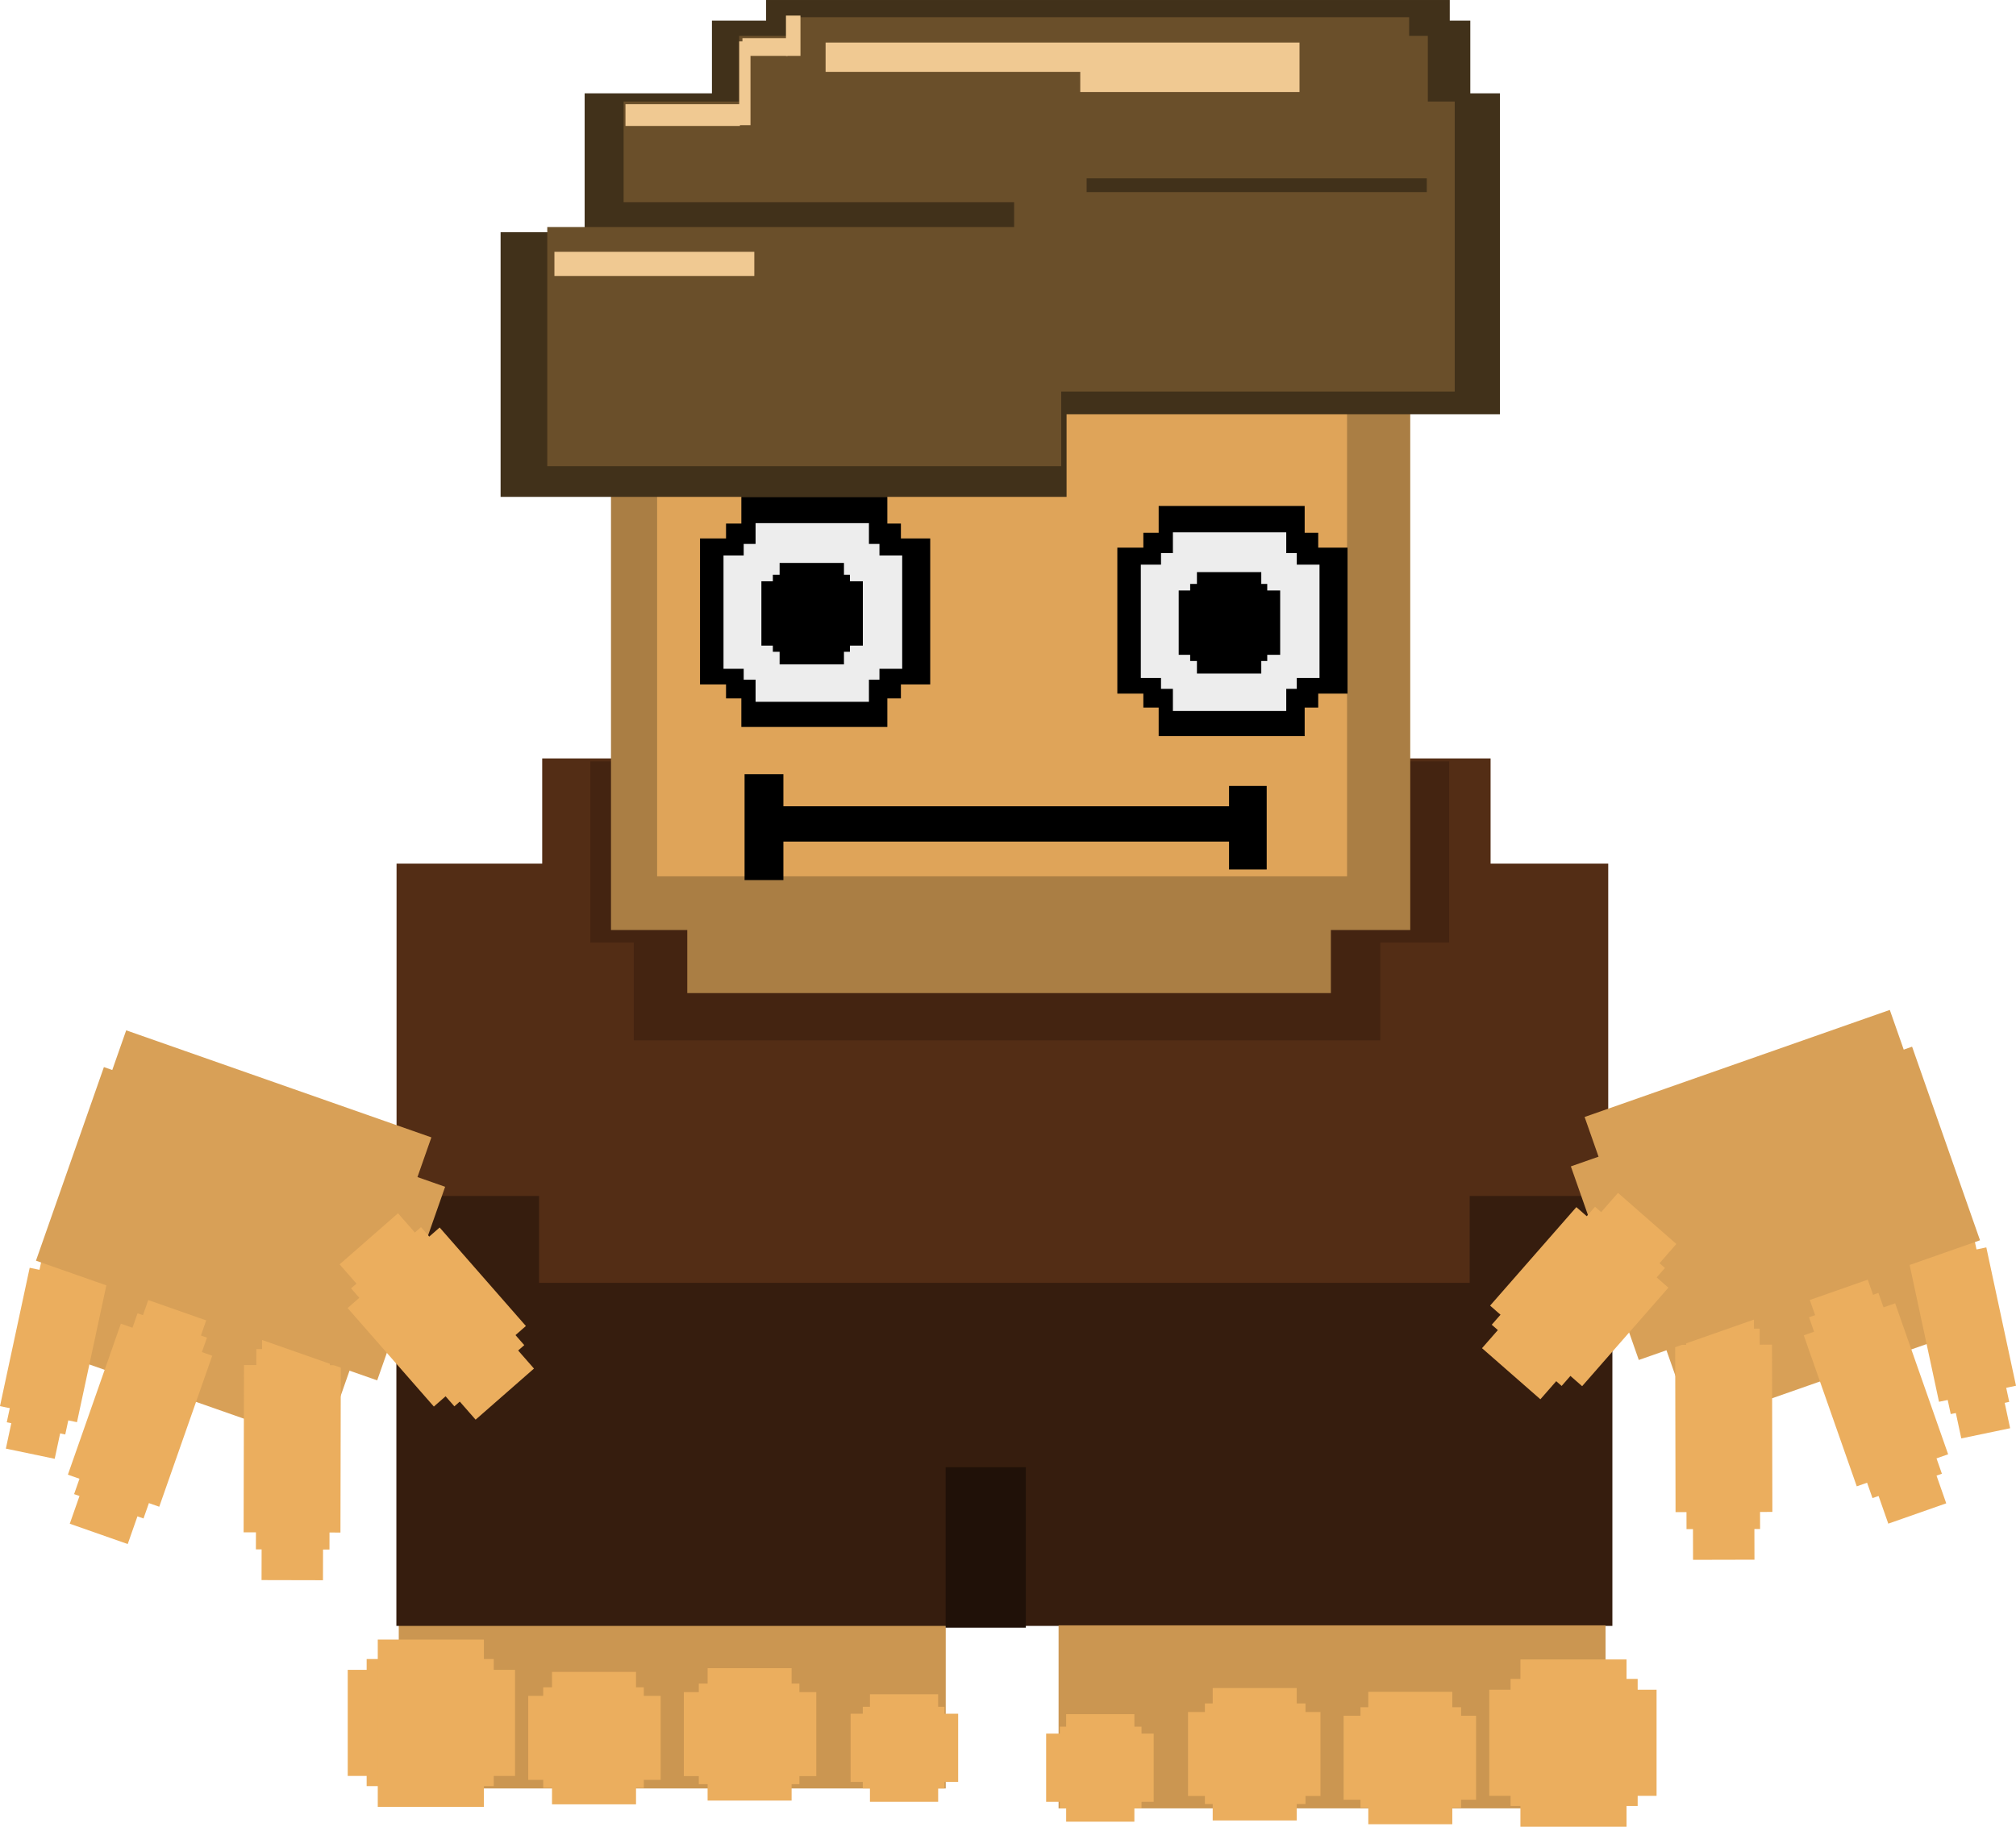
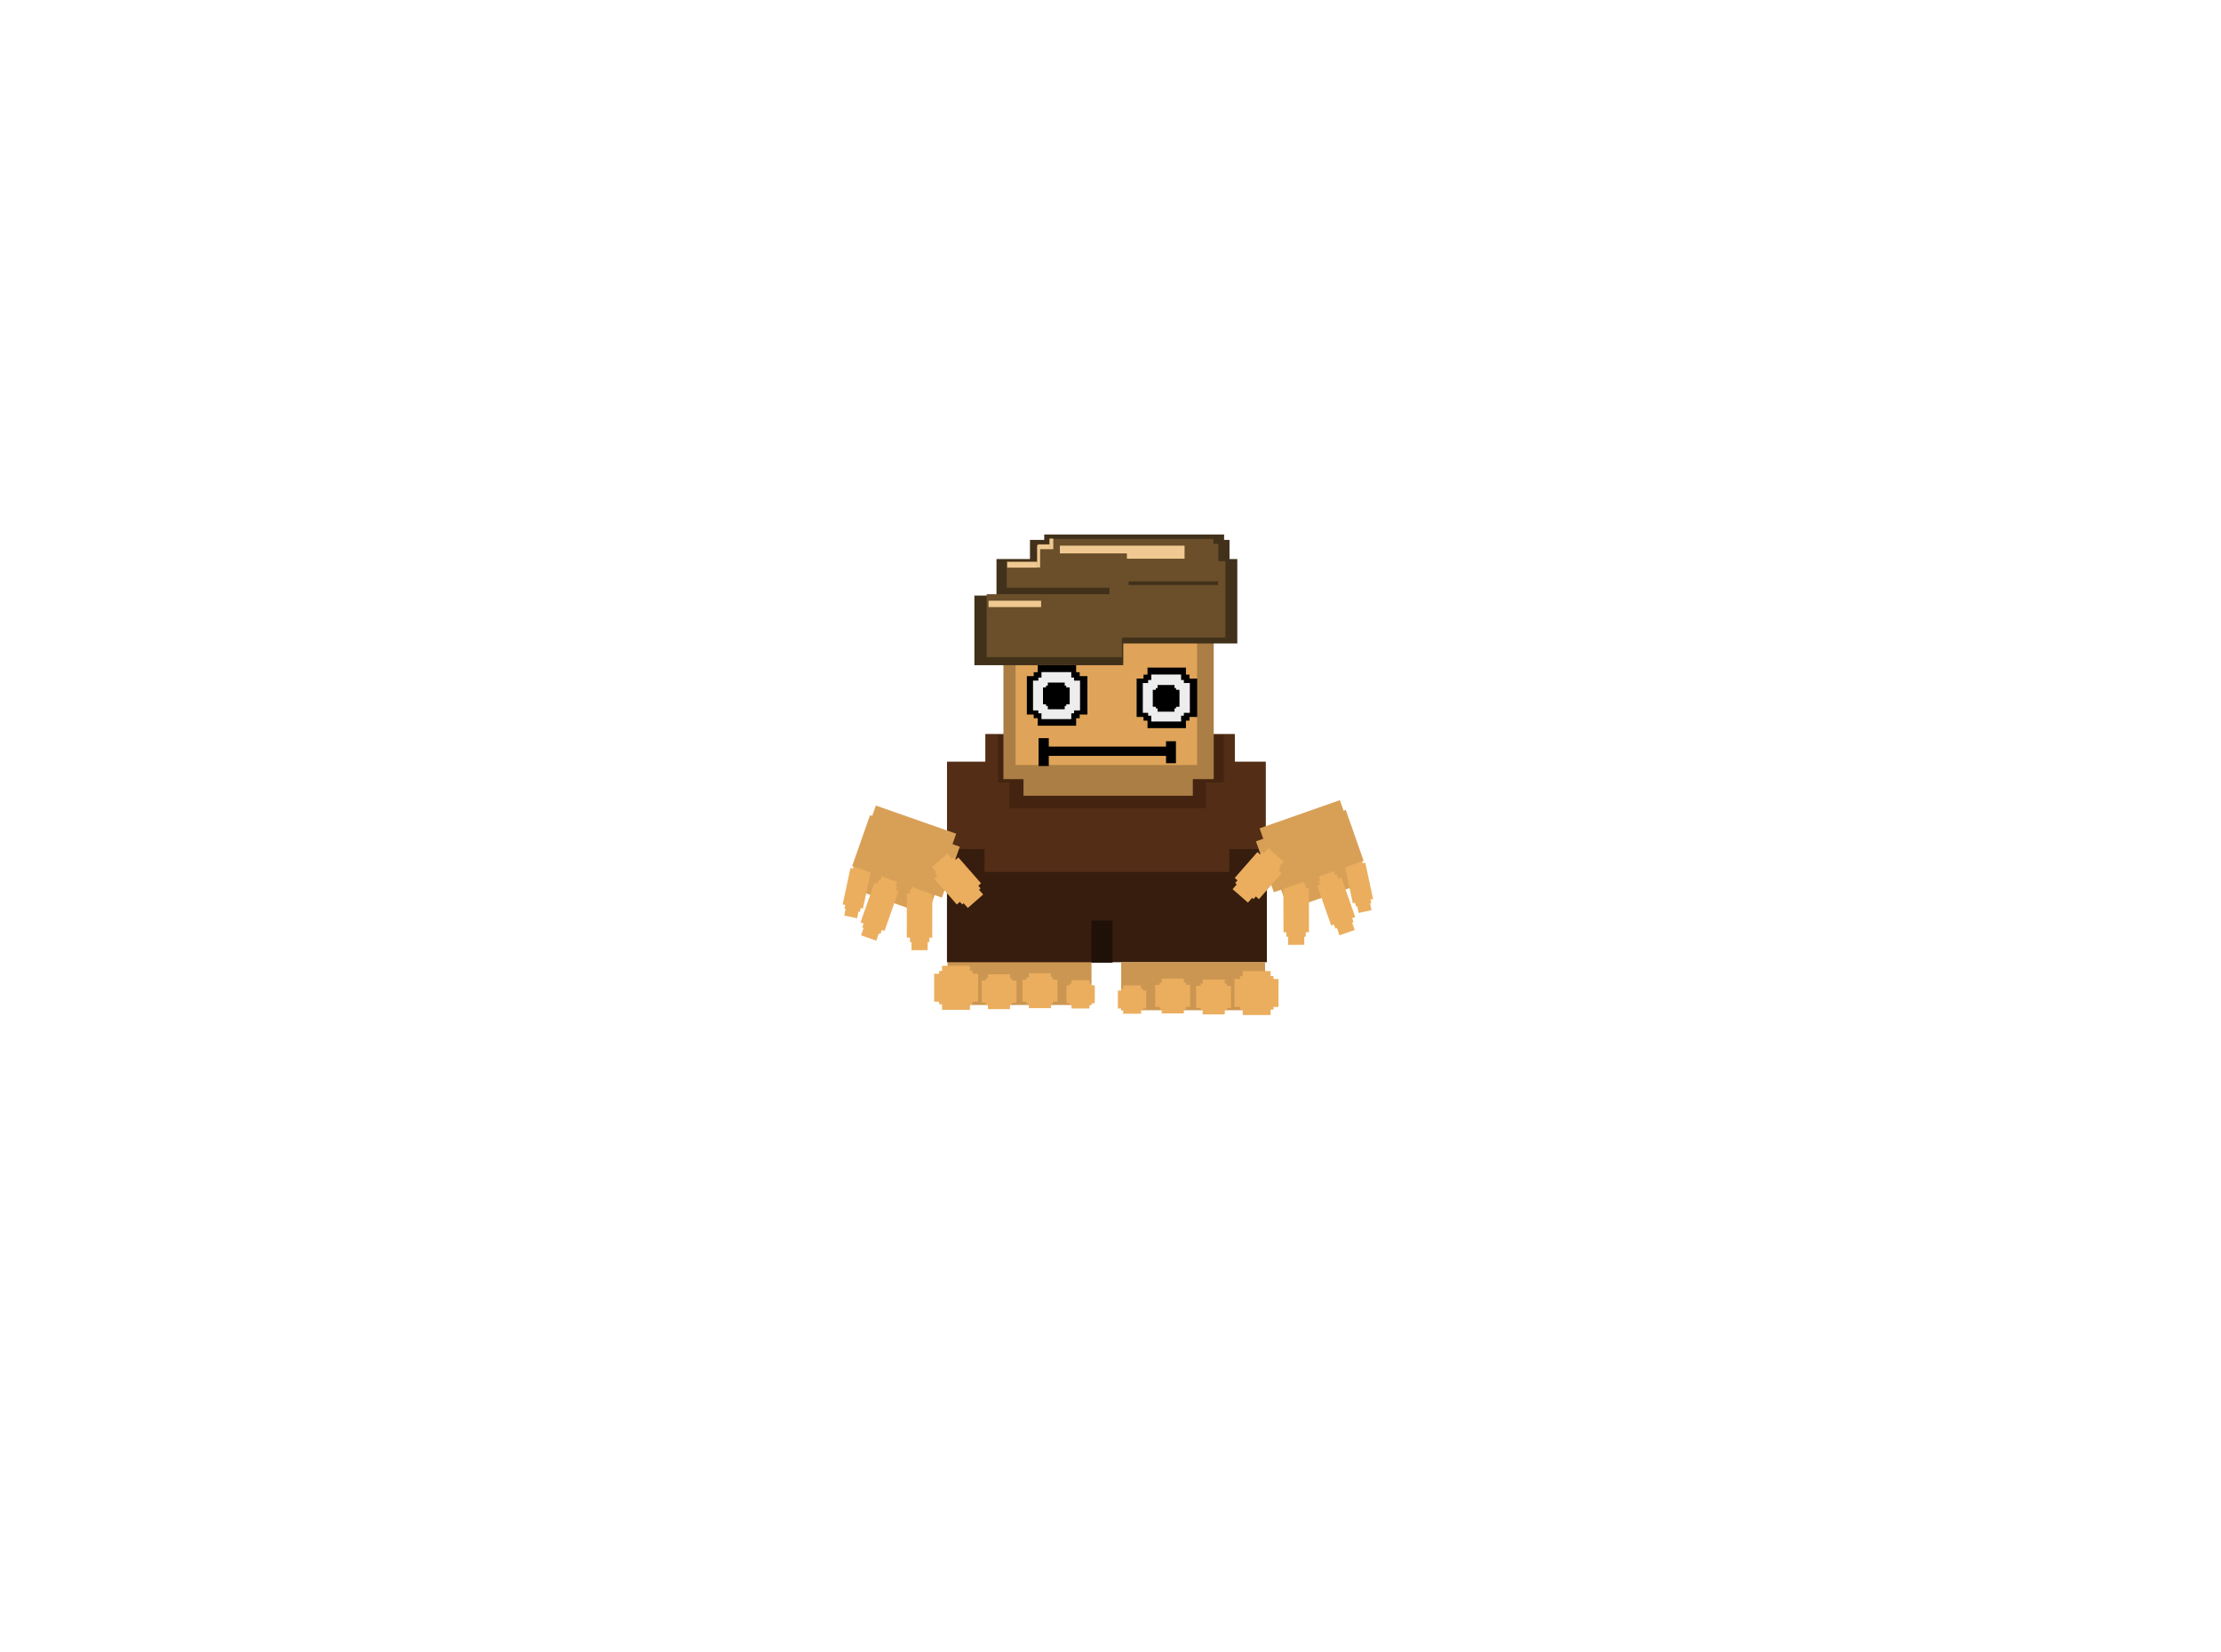
- <svg xmlns="http://www.w3.org/2000/svg" version="1.1" width="115.699" height="104.854" viewBox="0,0,115.699,104.854">
-   <g transform="translate(-182.6207,-115.4886)">
-     <g data-paper-data="{&quot;isPaintingLayer&quot;:true}" fill-rule="nonzero" stroke="none" stroke-width="0" stroke-linecap="butt" stroke-linejoin="miter" stroke-miterlimit="10" stroke-dasharray="" stroke-dashoffset="0" style="mix-blend-mode: normal">
-       <g>
+ <svg xmlns="http://www.w3.org/2000/svg" version="1.1" width="484.474" height="360.36" viewBox="0,0,484.474,360.36">
+   <g transform="translate(1.19445,1.12921)">
+     <g data-paper-data="{&quot;isPaintingLayer&quot;:true}" fill-rule="nonzero" stroke="none" stroke-linecap="butt" stroke-linejoin="miter" stroke-miterlimit="10" stroke-dasharray="" stroke-dashoffset="0" style="mix-blend-mode: normal">
+       <g stroke-width="0">
        <path d="M205.506,218.146v-10.505h31.391v10.505z" fill="#cb9651" />
        <g fill="#ebae5e">
          <path d="M203.663,218.011v-7.294h7.294v7.294z" />
          <path d="M202.577,217.427v-6.09h9.602v6.09z" />
          <path d="M204.301,209.599h6.09v9.602h-6.09z" />
        </g>
        <g fill="#ebae5e">
          <path d="M213.795,218.114v-5.774h5.774v5.774z" />
          <path d="M212.936,217.652v-4.821h7.601v4.821z" />
          <path d="M214.301,211.456h4.821v7.601h-4.821z" />
        </g>
        <g fill="#ebae5e">
          <path d="M222.725,217.899v-5.774h5.774v5.774z" />
          <path d="M221.866,217.437v-4.821h7.601v4.821z" />
          <path d="M223.23,211.24h4.821v7.601h-4.821z" />
        </g>
        <g fill="#ebae5e">
          <path d="M232.136,218.146v-4.689h4.689v4.689z" />
          <path d="M231.438,217.771v-3.915h6.172v3.915z" />
          <path d="M232.547,212.739h3.915v6.172h-3.915z" />
        </g>
      </g>
-       <g fill="#532d15">
+       <g fill="#532d15" stroke-width="0">
        <path d="M213.738,169.651v-10.629h54.428v10.629z" />
        <path d="M205.379,185.805v-20.746h69.539v20.746z" />
      </g>
-       <g fill="#442411">
+       <g fill="#442411" stroke-width="0">
        <path d="M216.499,169.59v-10.398h49.287v10.398z" />
        <path d="M218.995,175.205v-7.279h42.84v7.279z" />
      </g>
-       <path d="M225.084,169.729v-5.054h31.052v5.054z" fill="#dfa459" />
-       <path d="M205.369,208.815v-24.676h69.787v24.676z" fill="#361d0e" />
-       <path d="M213.558,189.124v-8.901h53.408v8.901z" fill="#532d15" />
-       <path d="M217.686,168.871v-41.826h45.869v41.826z" fill="#aa7e44" />
-       <path d="M220.333,165.789v-36.282h39.595v36.282z" fill="#dfa459" />
-       <g>
+       <path d="M225.084,169.729v-5.054h31.052v5.054z" fill="#dfa459" stroke-width="0" />
+       <path d="M205.369,208.815v-24.676h69.787v24.676z" fill="#361d0e" stroke-width="0" />
+       <path d="M213.558,189.124v-8.901h53.408v8.901z" fill="#532d15" stroke-width="0" />
+       <path d="M217.686,168.871v-41.826h45.869v41.826z" fill="#aa7e44" stroke-width="0" />
+       <path d="M220.333,165.789v-36.282h39.595v36.282z" fill="#dfa459" stroke-width="0" />
+       <g stroke-width="0">
        <g>
          <g fill="#000000">
            <path d="M248.238,156.105v-10.036h10.036v10.036z" />
            <path d="M246.745,155.302v-8.379h13.211v8.379z" />
            <path d="M249.117,144.532h8.379v13.211h-8.379z" />
          </g>
          <g fill="#ededed">
            <path d="M249.252,155.028v-7.791h7.791v7.791z" />
            <path d="M248.093,154.405v-6.505h10.255v6.505z" />
            <path d="M249.934,146.044h6.505v10.255h-6.505z" />
          </g>
        </g>
        <g fill="#000000">
          <path d="M250.925,153.429v-4.423h4.423v4.423z" />
          <path d="M250.267,153.075v-3.693h5.823v3.693z" />
          <path d="M251.313,148.328h3.693v5.823h-3.693z" />
        </g>
      </g>
-       <g>
+       <g stroke-width="0">
        <g>
          <g fill="#000000">
            <path d="M224.288,155.577v-10.036h10.036v10.036z" />
            <path d="M222.795,154.774v-8.379h13.211v8.379z" />
            <path d="M225.167,144.005h8.379v13.211h-8.379z" />
          </g>
          <g fill="#ededed">
            <path d="M225.302,154.501v-7.791h7.791v7.791z" />
            <path d="M224.143,153.877v-6.505h10.255v6.505z" />
            <path d="M225.984,145.517h6.505v10.255h-6.505z" />
          </g>
        </g>
        <g fill="#000000">
          <path d="M226.975,152.901v-4.423h4.423v4.423z" />
          <path d="M226.317,152.547v-3.693h5.823v3.693z" />
          <path d="M227.363,147.801h3.693v5.823h-3.693z" />
        </g>
      </g>
-       <path d="M222.063,172.492v-4.254h36.938v4.254z" fill="#aa7e44" />
-       <g fill="#000000">
+       <path d="M222.063,172.492v-4.254h36.938v4.254z" fill="#aa7e44" stroke-width="0" />
+       <g fill="#000000" stroke-width="0">
        <path d="M226.5,163.795v-2.026h27.687v2.026z" />
        <path d="M225.352,166.005v-6.078h2.228v6.078z" />
        <path d="M253.156,165.397v-4.795h2.161v4.795z" />
      </g>
-       <g>
+       <g stroke-width="0">
        <g fill="#41311a">
          <path d="M216.174,139.269v-18.422h52.528v18.422z" />
          <path d="M211.35,144.009v-15.19h32.482v15.19z" />
          <path d="M223.479,125.723v-9.05h43.523v9.05z" />
          <path d="M226.588,123.138v-7.649h39.235v7.649z" />
        </g>
        <path d="M218.41,137.964v-16.646h47.698v16.646z" fill="#6a4f2a" />
        <path d="M217.877,129.504v-2.406h22.945v2.406z" fill="#41311a" />
        <path d="M214.029,142.247v-13.725h29.495v13.725z" fill="#6a4f2a" />
        <path d="M244.983,126.515v-1.103h19.522v1.103z" fill="#41311a" />
        <path d="M225.043,125.725v-8.177h39.521v8.177z" fill="#6a4f2a" />
        <path d="M230.002,119.613v-2.035h23.13v2.035z" fill="#f0c992" />
        <path d="M244.617,120.77v-3.886h12.583v3.886z" fill="#f0c992" />
        <path d="M227.866,117.93v-1.453h35.627v1.453z" fill="#6a4f2a" />
        <path d="M218.517,122.719v-1.253h6.569v1.253z" fill="#f0c992" />
        <path d="M225.044,122.674v-4.811h0.648v4.811z" fill="#f0c992" />
        <path d="M225.229,118.696v-1.018h2.591v1.018z" fill="#f0c992" />
        <path d="M227.727,118.696v-2.313h0.833v2.313z" fill="#f0c992" />
        <path d="M214.439,131.329v-1.388h11.472v1.388z" fill="#f0c992" />
      </g>
-       <path d="M236.89,208.916v-9.207h4.604v9.207z" fill="#201108" />
-       <g data-paper-data="{&quot;index&quot;:null}">
+       <path d="M236.89,208.916v-9.207h4.604v9.207z" fill="#201108" stroke-width="0" />
+       <g data-paper-data="{&quot;index&quot;:null}" stroke-width="0">
        <path d="M243.373,219.288v-10.505h31.391v10.505z" fill="#cb9651" />
        <g fill="#ebae5e">
          <path d="M269.313,219.152v-7.294h7.294v7.294z" />
          <path d="M268.09,218.569v-6.09h9.602v6.09z" />
          <path d="M275.968,220.343h-6.09v-9.602h6.09z" />
        </g>
        <g fill="#ebae5e">
          <path d="M260.7,219.256v-5.774h5.774v5.774z" />
          <path d="M259.732,218.794v-4.821h7.601v4.821z" />
          <path d="M265.969,220.199h-4.821v-7.601h4.821z" />
        </g>
        <g fill="#ebae5e">
          <path d="M251.77,219.04v-5.774h5.774v5.774z" />
          <path d="M250.802,218.578v-4.821h7.601v4.821z" />
          <path d="M257.039,219.983h-4.821v-7.601h4.821z" />
        </g>
        <g fill="#ebae5e">
          <path d="M243.444,219.288v-4.689h4.689v4.689z" />
          <path d="M242.659,218.912v-3.915h6.172v3.915z" />
          <path d="M247.723,220.053h-3.915v-6.172h3.915z" />
        </g>
      </g>
-       <g>
+       <g stroke-width="0">
        <path d="M207.378,180.774l-6.223,17.738l-17.515,-6.145l6.223,-17.738z" fill="#d8a057" />
        <g fill="#ebae5e">
          <path d="M201.554,192.932l-0.025,11.5l-4.222,-0.009l0.025,-11.5z" />
          <path d="M202.18,193.854l-0.021,9.602l-5.557,-0.012l0.021,-9.602z" />
          <path d="M201.156,206.193l-3.525,-0.008l0.033,-15.139l3.525,0.008z" />
        </g>
        <g fill="#ebae5e">
          <path d="M194.499,192.269l-3.642,10.38l-3.984,-1.398l3.642,-10.38z" />
          <path d="M194.801,193.308l-3.041,8.667l-5.244,-1.84l3.041,-8.667z" />
          <path d="M189.951,204.117l-3.326,-1.167l4.794,-13.664l3.326,1.167z" />
        </g>
        <g fill="#ebae5e">
          <path d="M188.407,188.316l-2.041,9.511l-3.357,-0.7l2.041,-9.511z" />
          <path d="M188.743,189.181l-1.704,7.941l-4.419,-0.921l1.704,-7.941z" />
          <path d="M185.76,199.223l-2.803,-0.584l2.686,-12.521l2.803,0.584z" />
        </g>
        <path d="M208.167,183.61l-3.899,11.112l-19.583,-6.871l3.899,-11.112z" fill="#d8a057" />
        <g fill="#ebae5e">
          <path d="M206.781,185.928l5.928,6.771l-4.012,3.513l-5.928,-6.771z" />
          <path d="M207.852,185.947l4.95,5.654l-5.282,4.624l-4.95,-5.654z" />
          <path d="M213.266,194.044l-3.35,2.933l-7.804,-8.914l3.35,-2.933z" />
        </g>
      </g>
-       <g data-paper-data="{&quot;index&quot;:null}">
+       <g data-paper-data="{&quot;index&quot;:null}" stroke-width="0">
        <path d="M291.077,173.458l6.223,17.738l-17.515,6.145l-6.223,-17.738z" fill="#d8a057" />
        <g fill="#ebae5e">
          <path d="M283.608,191.752l0.025,11.5l-4.222,0.009l-0.025,-11.5z" />
          <path d="M284.317,192.671l0.021,9.602l-5.557,0.012l-0.021,-9.602z" />
          <path d="M279.752,189.883l3.525,-0.008l0.033,15.139l-3.525,0.008z" />
        </g>
        <g fill="#ebae5e">
          <path d="M290.425,189.701l3.642,10.38l-3.984,1.398l-3.642,-10.38z" />
          <path d="M291.384,190.297l3.041,8.667l-5.244,1.84l-3.041,-8.667z" />
          <path d="M286.196,189.282l3.326,-1.167l4.794,13.664l-3.326,1.167z" />
        </g>
        <g fill="#ebae5e">
          <path d="M295.89,186.445l2.041,9.511l-3.357,0.7l-2.041,-9.511z" />
          <path d="M296.616,187.089l1.704,7.941l-4.419,0.921l-1.704,-7.941z" />
          <path d="M292.494,185.532l2.803,-0.584l2.686,12.521l-2.803,0.584z" />
        </g>
        <path d="M292.356,175.568l3.899,11.112l-19.583,6.871l-3.899,-11.112z" fill="#d8a057" />
        <g fill="#ebae5e">
          <path d="M278.172,188.27l-5.928,6.771l-4.012,-3.513l5.928,-6.771z" />
          <path d="M278.37,189.401l-4.95,5.654l-5.282,-4.624l4.95,-5.654z" />
          <path d="M275.478,183.96l3.35,2.933l-7.804,8.914l-3.35,-2.933z" />
        </g>
      </g>
+       <path d="M-1.194,356.731c0,-1.381 1.119,-2.5 2.5,-2.5c1.381,0 2.5,1.119 2.5,2.5c0,1.381 -1.119,2.5 -2.5,2.5c-1.381,0 -2.5,-1.119 -2.5,-2.5z" fill="none" stroke-width="0.5" />
+       <path d="M478.28,1.371c0,-1.381 1.119,-2.5 2.5,-2.5c1.381,0 2.5,1.119 2.5,2.5c0,1.381 -1.119,2.5 -2.5,2.5c-1.381,0 -2.5,-1.119 -2.5,-2.5z" fill="none" stroke-width="0.5" />
    </g>
  </g>
</svg>
